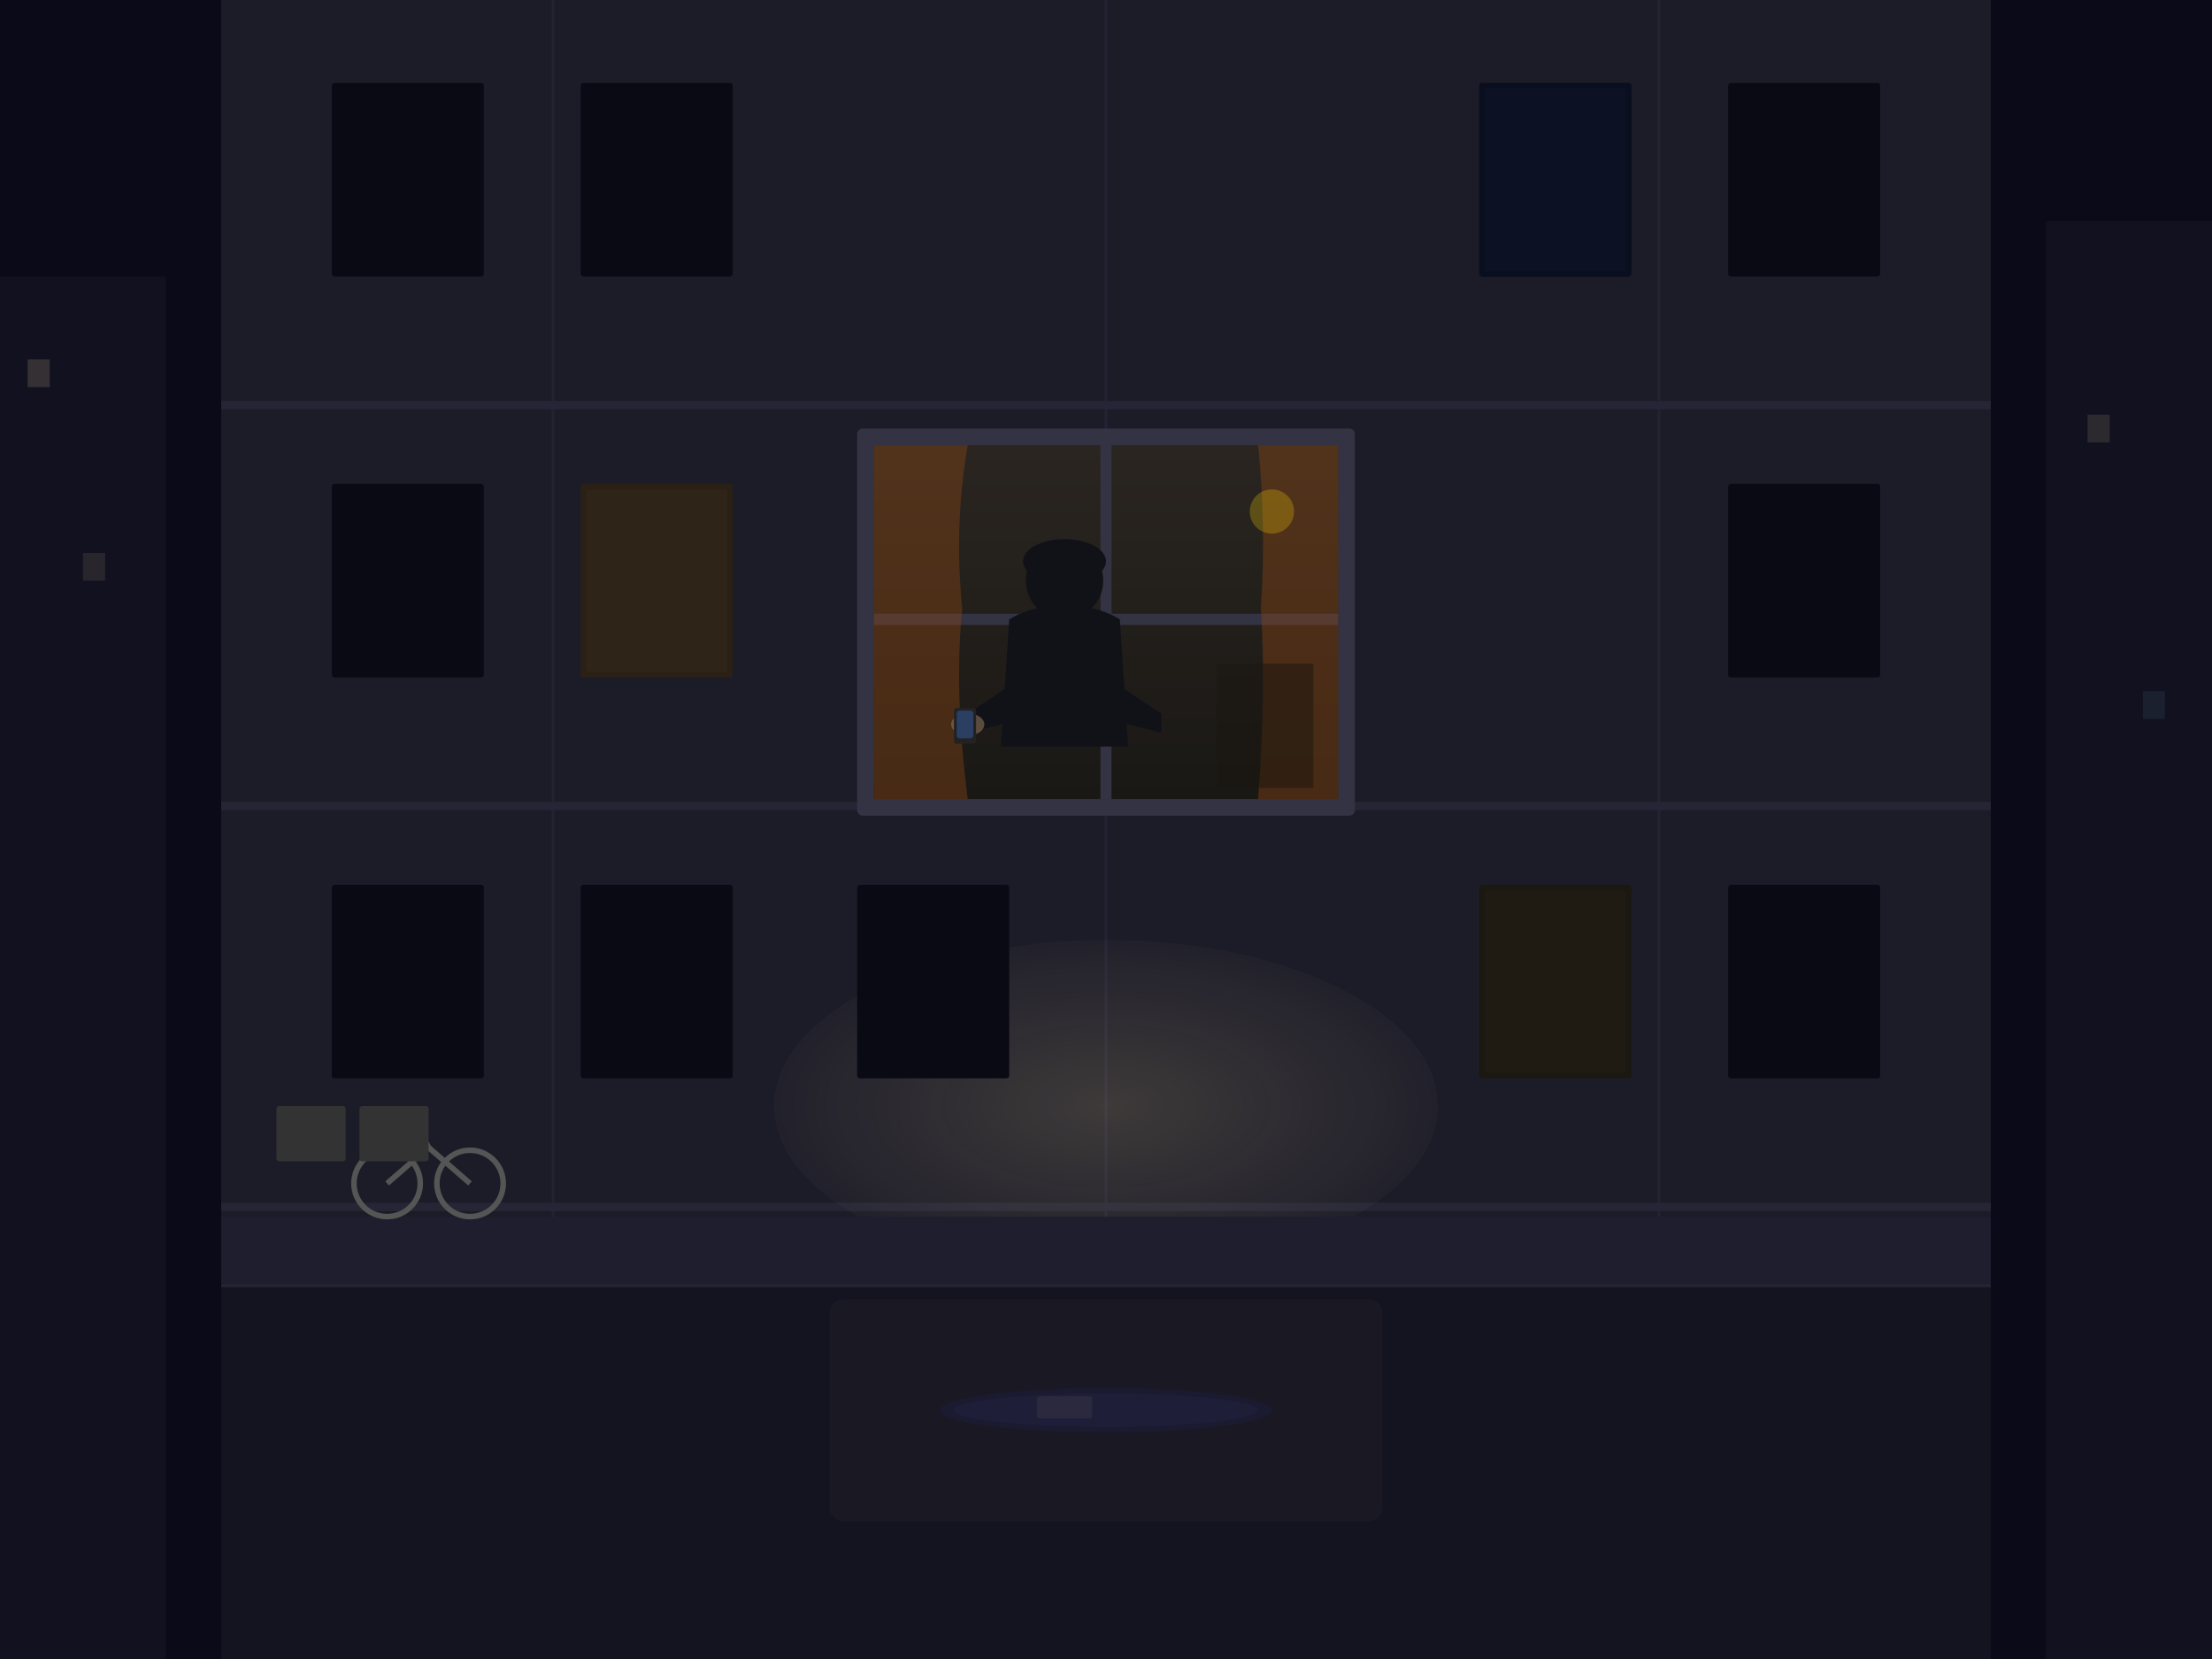
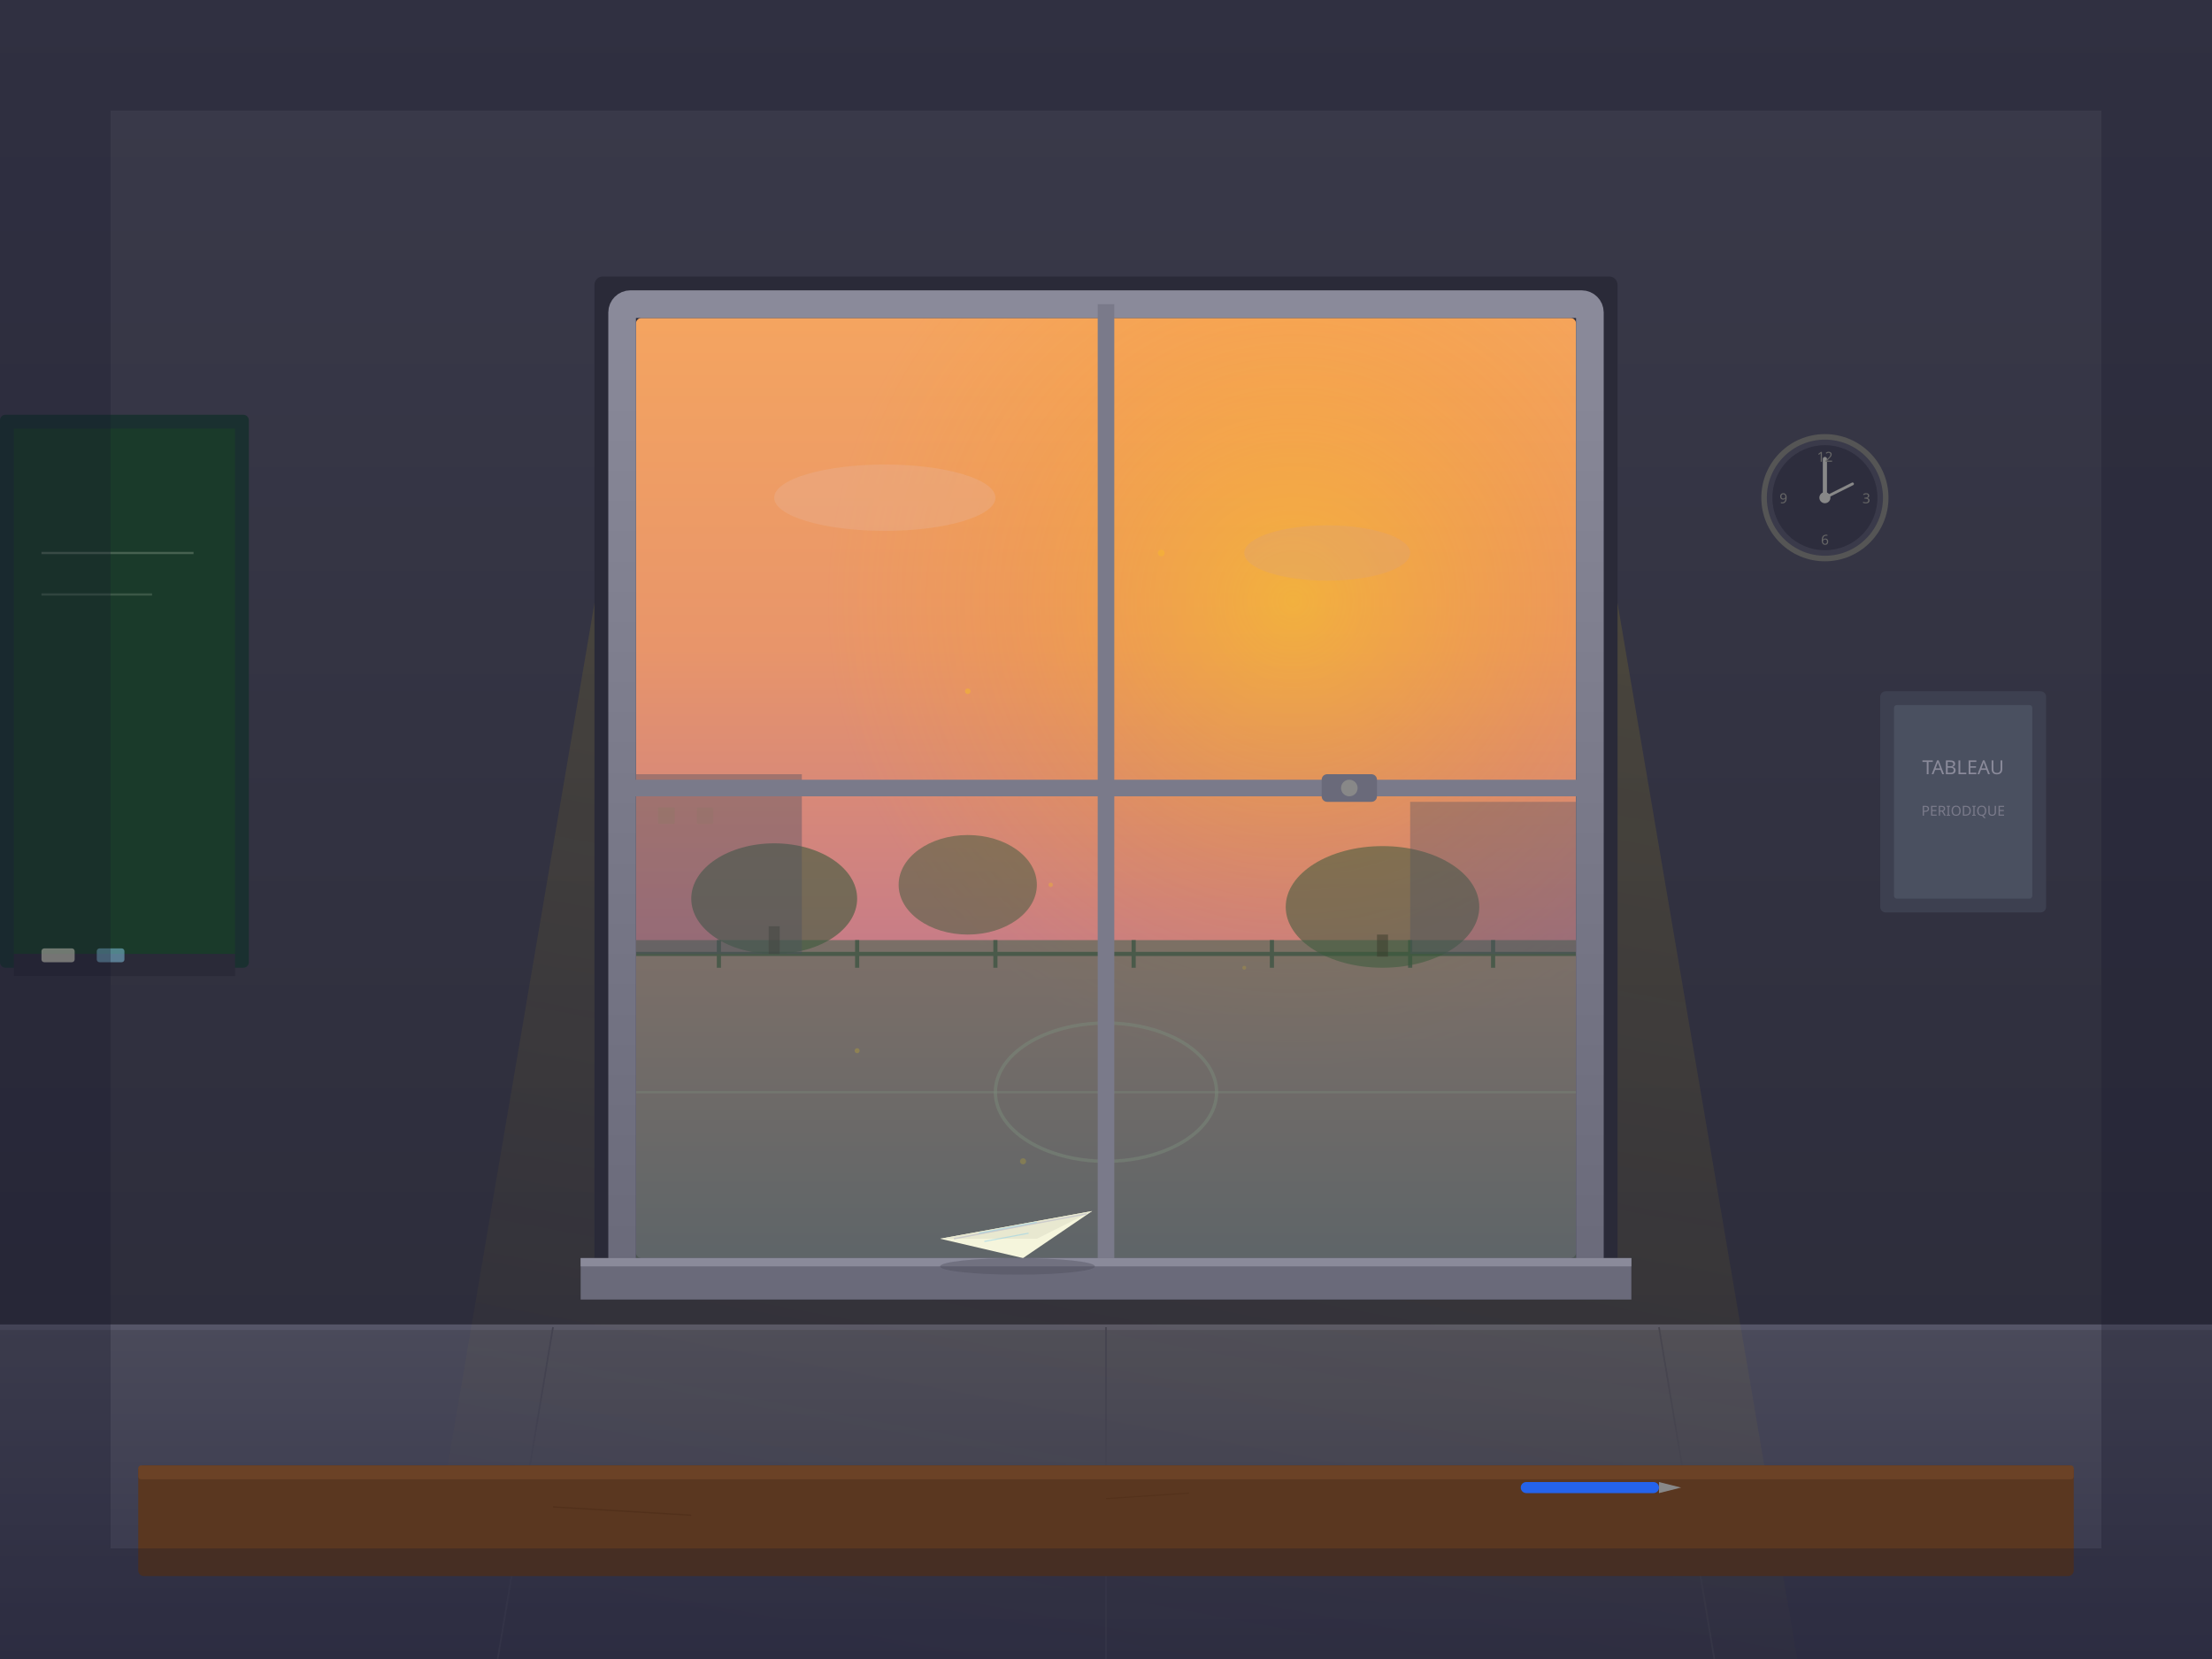
<svg xmlns="http://www.w3.org/2000/svg" viewBox="0 0 800 600">
  <defs>
-     <linearGradient id="nightSky" x1="0" y1="0" x2="0" y2="1">
-       <stop offset="0%" stop-color="#0a0a1a" />
-       <stop offset="100%" stop-color="#1a1a30" />
+     <linearGradient id="wallGrad" x1="0" y1="0" x2="0" y2="1">
+       <stop offset="0%" stop-color="#3a3a4a" />
+       <stop offset="100%" stop-color="#2a2a38" />
    </linearGradient>
-     <radialGradient id="windowGlow" cx="0.5" cy="0.5" r="0.6">
-       <stop offset="0%" stop-color="#FFE4A0" stop-opacity="0.15" />
-       <stop offset="100%" stop-color="#FFE4A0" stop-opacity="0" />
+     <linearGradient id="skyOutside" x1="0" y1="0" x2="0" y2="1">
+       <stop offset="0%" stop-color="#f4a460" />
+       <stop offset="35%" stop-color="#e8956a" />
+       <stop offset="70%" stop-color="#c47a8a" />
+       <stop offset="100%" stop-color="#6a5a8a" />
+     </linearGradient>
+     <linearGradient id="floorGrad" x1="0" y1="0" x2="0" y2="1">
+       <stop offset="0%" stop-color="#4a4a5a" />
+       <stop offset="100%" stop-color="#35354a" />
+     </linearGradient>
+     <radialGradient id="sunGlow" cx="0.7" cy="0.3" r="0.5">
+       <stop offset="0%" stop-color="#FFD700" stop-opacity="0.4" />
+       <stop offset="60%" stop-color="#FFA500" stop-opacity="0.15" />
+       <stop offset="100%" stop-color="#FFA500" stop-opacity="0" />
    </radialGradient>
-     <linearGradient id="roomLight" x1="0" y1="0" x2="0" y2="1">
-       <stop offset="0%" stop-color="#2a2520" />
-       <stop offset="100%" stop-color="#1a1815" />
+     <linearGradient id="lightBeam" x1="0.5" y1="0" x2="0.3" y2="1">
+       <stop offset="0%" stop-color="#FFD700" stop-opacity="0.12" />
+       <stop offset="100%" stop-color="#FFD700" stop-opacity="0" />
+     </linearGradient>
+     <linearGradient id="windowFrame" x1="0" y1="0" x2="0" y2="1">
+       <stop offset="0%" stop-color="#8a8a9a" />
+       <stop offset="100%" stop-color="#6a6a7a" />
    </linearGradient>
  </defs>
-   <rect width="800" height="600" fill="url(#nightSky)" />
-   <circle cx="120" cy="40" r="1" fill="white" opacity="0.6" />
-   <circle cx="300" cy="25" r="1.2" fill="white" opacity="0.4" />
-   <circle cx="500" cy="55" r="0.8" fill="white" opacity="0.7" />
-   <circle cx="680" cy="35" r="1.1" fill="white" opacity="0.5" />
-   <circle cx="50" cy="90" r="0.7" fill="white" opacity="0.4" />
-   <circle cx="750" cy="80" r="0.9" fill="white" opacity="0.3" />
-   <rect x="80" y="0" width="640" height="600" fill="#1c1c28" />
-   <line x1="200" y1="0" x2="200" y2="600" stroke="#222233" stroke-width="1" />
-   <line x1="400" y1="0" x2="400" y2="600" stroke="#222233" stroke-width="1" />
-   <line x1="600" y1="0" x2="600" y2="600" stroke="#222233" stroke-width="1" />
-   <rect x="80" y="145" width="640" height="3" fill="#252535" />
-   <rect x="80" y="290" width="640" height="3" fill="#252535" />
-   <rect x="80" y="435" width="640" height="3" fill="#252535" />
-   <rect x="120" y="30" width="55" height="70" fill="#0a0a15" rx="1" />
-   <rect x="210" y="30" width="55" height="70" fill="#0a0a15" rx="1" />
-   <rect x="535" y="30" width="55" height="70" fill="#0a0a15" rx="1" />
-   <rect x="625" y="30" width="55" height="70" fill="#0a0a15" rx="1" />
-   <rect x="535" y="30" width="55" height="70" fill="#0a0f20" rx="1" />
-   <rect x="537" y="32" width="51" height="66" fill="#0d1525" rx="1" opacity="0.5" />
-   <rect x="120" y="175" width="55" height="70" fill="#0a0a15" rx="1" />
-   <rect x="625" y="175" width="55" height="70" fill="#0a0a15" rx="1" />
-   <rect x="210" y="175" width="55" height="70" fill="#2a2015" rx="1" />
-   <rect x="212" y="177" width="51" height="66" fill="#352a1a" rx="1" opacity="0.4" />
-   <rect x="310" y="155" width="180" height="140" fill="#333344" rx="2" />
-   <rect x="316" y="161" width="168" height="128" fill="url(#roomLight)" />
-   <rect x="398" y="161" width="4" height="128" fill="#333344" />
-   <rect x="316" y="222" width="168" height="4" fill="#333344" />
-   <path d="M316 161 L316 289 L350 289 Q345 250 348 220 Q345 190 350 161 Z" fill="#8B4513" opacity="0.4" />
-   <path d="M484 161 L484 289 L455 289 Q458 250 456 220 Q458 190 455 161 Z" fill="#8B4513" opacity="0.4" />
-   <circle cx="460" cy="185" r="8" fill="#FFD700" opacity="0.25" />
-   <rect x="440" y="240" width="35" height="45" fill="#1a1510" opacity="0.5" />
-   <circle cx="385" cy="210" r="14" fill="#111118" />
-   <ellipse cx="385" cy="203" rx="15" ry="8" fill="#111118" />
-   <path d="M365 224 Q375 218 385 220 Q395 218 405 224 L408 270 L362 270 Z" fill="#111118" />
-   <path d="M365 248 Q355 255 350 258 L350 265 L370 260 Z" fill="#111118" />
-   <path d="M405 248 Q415 255 420 258 L420 265 L400 260 Z" fill="#111118" />
-   <ellipse cx="350" cy="262" rx="6" ry="4" fill="#8B7355" opacity="0.6" />
-   <rect x="345" y="256" width="8" height="13" fill="#222" rx="1" />
-   <rect x="346" y="257" width="6" height="10" fill="#3B82F6" opacity="0.3" rx="1" />
-   <ellipse cx="400" cy="400" rx="120" ry="60" fill="url(#windowGlow)" />
-   <rect x="120" y="320" width="55" height="70" fill="#0a0a15" rx="1" />
-   <rect x="210" y="320" width="55" height="70" fill="#0a0a15" rx="1" />
-   <rect x="310" y="320" width="55" height="70" fill="#0a0a15" rx="1" />
-   <rect x="535" y="320" width="55" height="70" fill="#1a1810" rx="1" />
-   <rect x="537" y="322" width="51" height="66" fill="#252015" rx="1" opacity="0.4" />
-   <rect x="625" y="320" width="55" height="70" fill="#0a0a15" rx="1" />
-   <rect x="0" y="440" width="800" height="160" fill="#141420" />
-   <rect x="0" y="440" width="800" height="25" fill="#1e1e2e" />
-   <line x1="0" y1="465" x2="800" y2="465" stroke="#252535" stroke-width="1" />
-   <rect x="300" y="470" width="200" height="80" fill="#FFE4A0" opacity="0.03" rx="5" />
-   <ellipse cx="400" cy="510" rx="60" ry="8" fill="#1a1a30" />
-   <ellipse cx="400" cy="510" rx="55" ry="6" fill="#222240" opacity="0.5" />
-   <rect x="375" y="505" width="20" height="8" fill="#FFE4A0" opacity="0.06" rx="1" />
-   <rect x="730" y="320" width="4" height="125" fill="#444" />
-   <ellipse cx="732" cy="318" rx="10" ry="6" fill="#FFE4A0" opacity="0.15" />
-   <circle cx="732" cy="316" r="4" fill="#FFE4A0" opacity="0.3" />
-   <circle cx="140" cy="428" r="12" fill="none" stroke="#555" stroke-width="2" />
-   <circle cx="170" cy="428" r="12" fill="none" stroke="#555" stroke-width="2" />
-   <line x1="140" y1="428" x2="155" y2="415" stroke="#555" stroke-width="2" />
-   <line x1="155" y1="415" x2="170" y2="428" stroke="#555" stroke-width="2" />
-   <line x1="155" y1="415" x2="150" y2="405" stroke="#555" stroke-width="2" />
-   <rect x="100" y="400" width="25" height="20" fill="#333" rx="1" />
-   <rect x="130" y="400" width="25" height="20" fill="#333" rx="1" />
-   <rect x="0" y="0" width="80" height="600" fill="#0a0a18" />
-   <rect x="720" y="0" width="80" height="600" fill="#0a0a18" />
-   <rect x="0" y="100" width="60" height="500" fill="#111120" />
-   <rect x="10" y="130" width="8" height="10" fill="#FFE4A0" opacity="0.15" />
-   <rect x="30" y="200" width="8" height="10" fill="#FFE4A0" opacity="0.1" />
-   <rect x="740" y="80" width="60" height="520" fill="#111120" />
-   <rect x="755" y="150" width="8" height="10" fill="#FFE4A0" opacity="0.12" />
-   <rect x="775" y="250" width="8" height="10" fill="#87CEEB" opacity="0.08" />
+   <rect width="800" height="600" fill="url(#wallGrad)" />
+   <rect x="0" y="480" width="800" height="120" fill="url(#floorGrad)" />
+   <line x1="0" y1="480" x2="800" y2="480" stroke="#555568" stroke-width="2" />
+   <line x1="200" y1="480" x2="180" y2="600" stroke="#3f3f52" stroke-width="0.6" />
+   <line x1="400" y1="480" x2="400" y2="600" stroke="#3f3f52" stroke-width="0.6" />
+   <line x1="600" y1="480" x2="620" y2="600" stroke="#3f3f52" stroke-width="0.6" />
+   <polygon points="230,130 570,130 650,600 150,600" fill="url(#lightBeam)" />
+   <rect x="215" y="100" width="370" height="370" fill="#2a2a38" rx="3" />
+   <rect x="230" y="115" width="340" height="340" fill="url(#skyOutside)" rx="2" />
+   <rect x="230" y="115" width="340" height="340" fill="url(#sunGlow)" rx="2" />
+   <rect x="230" y="340" width="340" height="115" fill="#5a6a5a" opacity="0.7" />
+   <ellipse cx="400" cy="395" rx="40" ry="25" fill="none" stroke="#7a8a7a" stroke-width="1.2" opacity="0.5" />
+   <line x1="230" y1="395" x2="570" y2="395" stroke="#7a8a7a" stroke-width="0.8" opacity="0.4" />
+   <line x1="230" y1="345" x2="570" y2="345" stroke="#4a5a4a" stroke-width="1.5" />
+   <line x1="260" y1="340" x2="260" y2="350" stroke="#4a5a4a" stroke-width="1.5" />
+   <line x1="310" y1="340" x2="310" y2="350" stroke="#4a5a4a" stroke-width="1.5" />
+   <line x1="360" y1="340" x2="360" y2="350" stroke="#4a5a4a" stroke-width="1.5" />
+   <line x1="410" y1="340" x2="410" y2="350" stroke="#4a5a4a" stroke-width="1.5" />
+   <line x1="460" y1="340" x2="460" y2="350" stroke="#4a5a4a" stroke-width="1.5" />
+   <line x1="510" y1="340" x2="510" y2="350" stroke="#4a5a4a" stroke-width="1.5" />
+   <line x1="540" y1="340" x2="540" y2="350" stroke="#4a5a4a" stroke-width="1.5" />
+   <ellipse cx="280" cy="325" rx="30" ry="20" fill="#3a5a3a" opacity="0.6" />
+   <ellipse cx="350" cy="320" rx="25" ry="18" fill="#3a5a3a" opacity="0.5" />
+   <ellipse cx="500" cy="328" rx="35" ry="22" fill="#3a5a3a" opacity="0.55" />
+   <rect x="278" y="335" width="4" height="10" fill="#3a3a2a" opacity="0.5" />
+   <rect x="498" y="338" width="4" height="8" fill="#3a3a2a" opacity="0.5" />
+   <rect x="230" y="280" width="60" height="65" fill="#4a5060" opacity="0.4" />
+   <rect x="510" y="290" width="60" height="55" fill="#4a5060" opacity="0.35" />
+   <rect x="238" y="292" width="6" height="6" fill="#887a60" opacity="0.3" rx="0.5" />
+   <rect x="252" y="292" width="6" height="6" fill="#887a60" opacity="0.2" rx="0.5" />
+   <ellipse cx="320" cy="180" rx="40" ry="12" fill="#e8b090" opacity="0.4" />
+   <ellipse cx="480" cy="200" rx="30" ry="10" fill="#d8a080" opacity="0.3" />
+   <rect x="225" y="110" width="350" height="350" fill="none" stroke="url(#windowFrame)" stroke-width="10" rx="3" />
+   <line x1="400" y1="110" x2="400" y2="460" stroke="#7a7a8a" stroke-width="6" />
+   <line x1="225" y1="285" x2="575" y2="285" stroke="#7a7a8a" stroke-width="6" />
+   <rect x="478" y="280" width="20" height="10" fill="#6a6a7a" rx="2" />
+   <circle cx="488" cy="285" r="3" fill="#888" />
+   <rect x="210" y="455" width="380" height="15" fill="#6a6a7a" />
+   <rect x="210" y="455" width="380" height="3" fill="#8a8a9a" />
+   <polygon points="340,448 395,438 370,455" fill="#F5F5DC" />
+   <polygon points="340,448 395,438 375,448" fill="#E8E8D0" />
+   <line x1="345" y1="448" x2="393" y2="439" stroke="#CCC" stroke-width="0.5" />
+   <ellipse cx="368" cy="458" rx="28" ry="3" fill="#4a4a5a" opacity="0.4" />
+   <line x1="354" y1="446" x2="375" y2="442" stroke="#87CEEB" stroke-width="0.4" opacity="0.5" />
+   <line x1="356" y1="449" x2="372" y2="446" stroke="#87CEEB" stroke-width="0.4" opacity="0.5" />
+   <circle cx="350" cy="250" r="1" fill="#FFD700" opacity="0.3" />
+   <circle cx="380" cy="320" r="0.8" fill="#FFD700" opacity="0.25" />
+   <circle cx="420" cy="200" r="1.2" fill="#FFD700" opacity="0.2" />
+   <circle cx="310" cy="380" r="0.9" fill="#FFD700" opacity="0.2" />
+   <circle cx="450" cy="350" r="0.7" fill="#FFD700" opacity="0.15" />
+   <circle cx="370" cy="420" r="1.1" fill="#FFD700" opacity="0.18" />
+   <circle cx="660" cy="180" r="22" fill="#3a3a4a" stroke="#555" stroke-width="2" />
+   <circle cx="660" cy="180" r="19" fill="#2d2d3d" />
+   <line x1="660" y1="180" x2="660" y2="166" stroke="#888" stroke-width="1.5" stroke-linecap="round" />
+   <line x1="660" y1="180" x2="670" y2="175" stroke="#888" stroke-width="1" stroke-linecap="round" />
+   <circle cx="660" cy="180" r="2" fill="#888" />
+   <text x="660" y="167" text-anchor="middle" font-size="5" fill="#666" font-family="sans-serif">12</text>
+   <text x="675" y="182" text-anchor="middle" font-size="5" fill="#666" font-family="sans-serif">3</text>
+   <text x="660" y="197" text-anchor="middle" font-size="5" fill="#666" font-family="sans-serif">6</text>
+   <text x="645" y="182" text-anchor="middle" font-size="5" fill="#666" font-family="sans-serif">9</text>
+   <rect x="680" y="250" width="60" height="80" fill="#3d4050" rx="2" />
+   <rect x="685" y="255" width="50" height="70" fill="#4a5060" rx="1" />
+   <text x="710" y="280" text-anchor="middle" font-size="7" fill="#8a8a9a" font-family="sans-serif">TABLEAU</text>
+   <text x="710" y="295" text-anchor="middle" font-size="5" fill="#7a7a8a" font-family="sans-serif">PERIODIQUE</text>
+   <rect x="0" y="150" width="90" height="200" fill="#1a3030" rx="2" />
+   <rect x="5" y="155" width="80" height="190" fill="#1a3a2a" />
+   <line x1="15" y1="200" x2="70" y2="200" stroke="#8a9a8a" stroke-width="0.8" opacity="0.4" />
+   <line x1="15" y1="215" x2="55" y2="215" stroke="#8a9a8a" stroke-width="0.8" opacity="0.3" />
+   <rect x="5" y="345" width="80" height="8" fill="#2a2a38" />
+   <rect x="15" y="343" width="12" height="5" fill="#E8E8D0" rx="1" opacity="0.6" />
+   <rect x="35" y="343" width="10" height="5" fill="#87CEEB" rx="1" opacity="0.5" />
+   <rect x="50" y="530" width="700" height="40" fill="#5A3720" rx="2" />
+   <rect x="50" y="530" width="700" height="5" fill="#6B4226" rx="1" />
+   <line x1="200" y1="545" x2="250" y2="548" stroke="#4a2a15" stroke-width="0.5" opacity="0.5" />
+   <line x1="400" y1="542" x2="430" y2="540" stroke="#4a2a15" stroke-width="0.4" opacity="0.4" />
+   <rect x="550" y="536" width="50" height="4" fill="#2563EB" rx="2" />
+   <polygon points="600,536 608,538 600,540" fill="#888" />
+   <rect x="0" y="0" width="800" height="600" fill="none" stroke="#1a1a2e" stroke-width="80" stroke-opacity="0.3" />
</svg>
